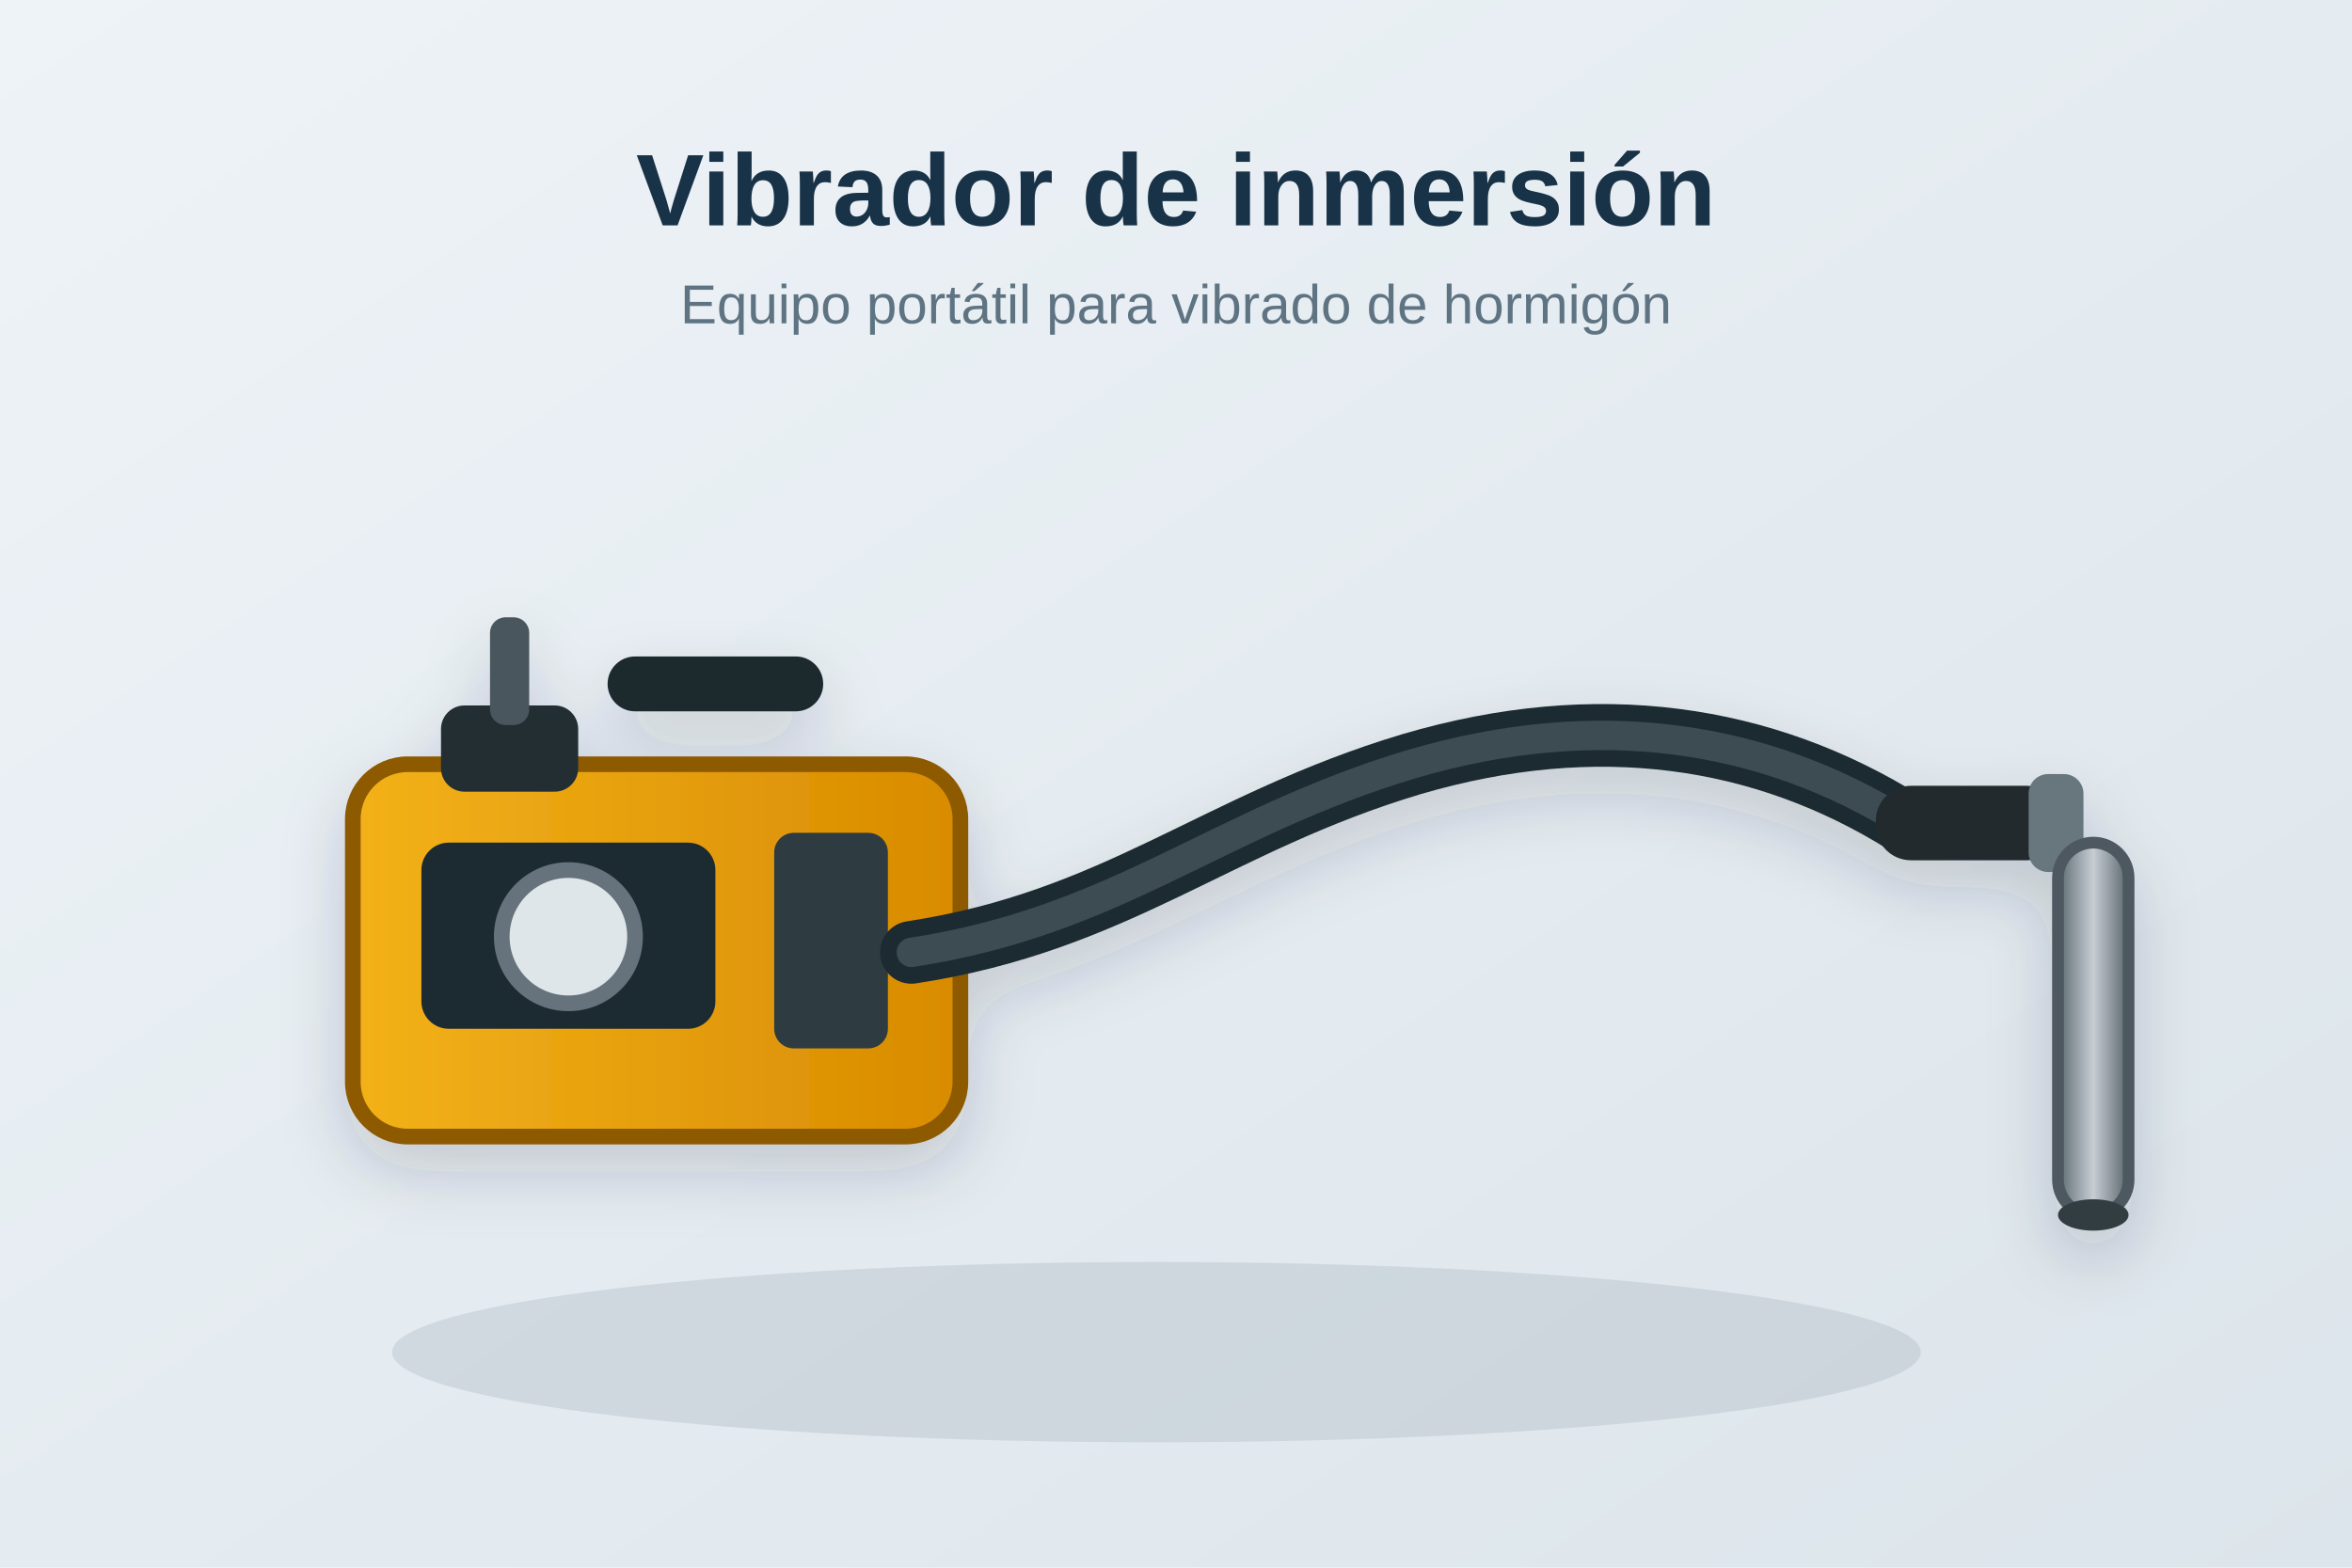
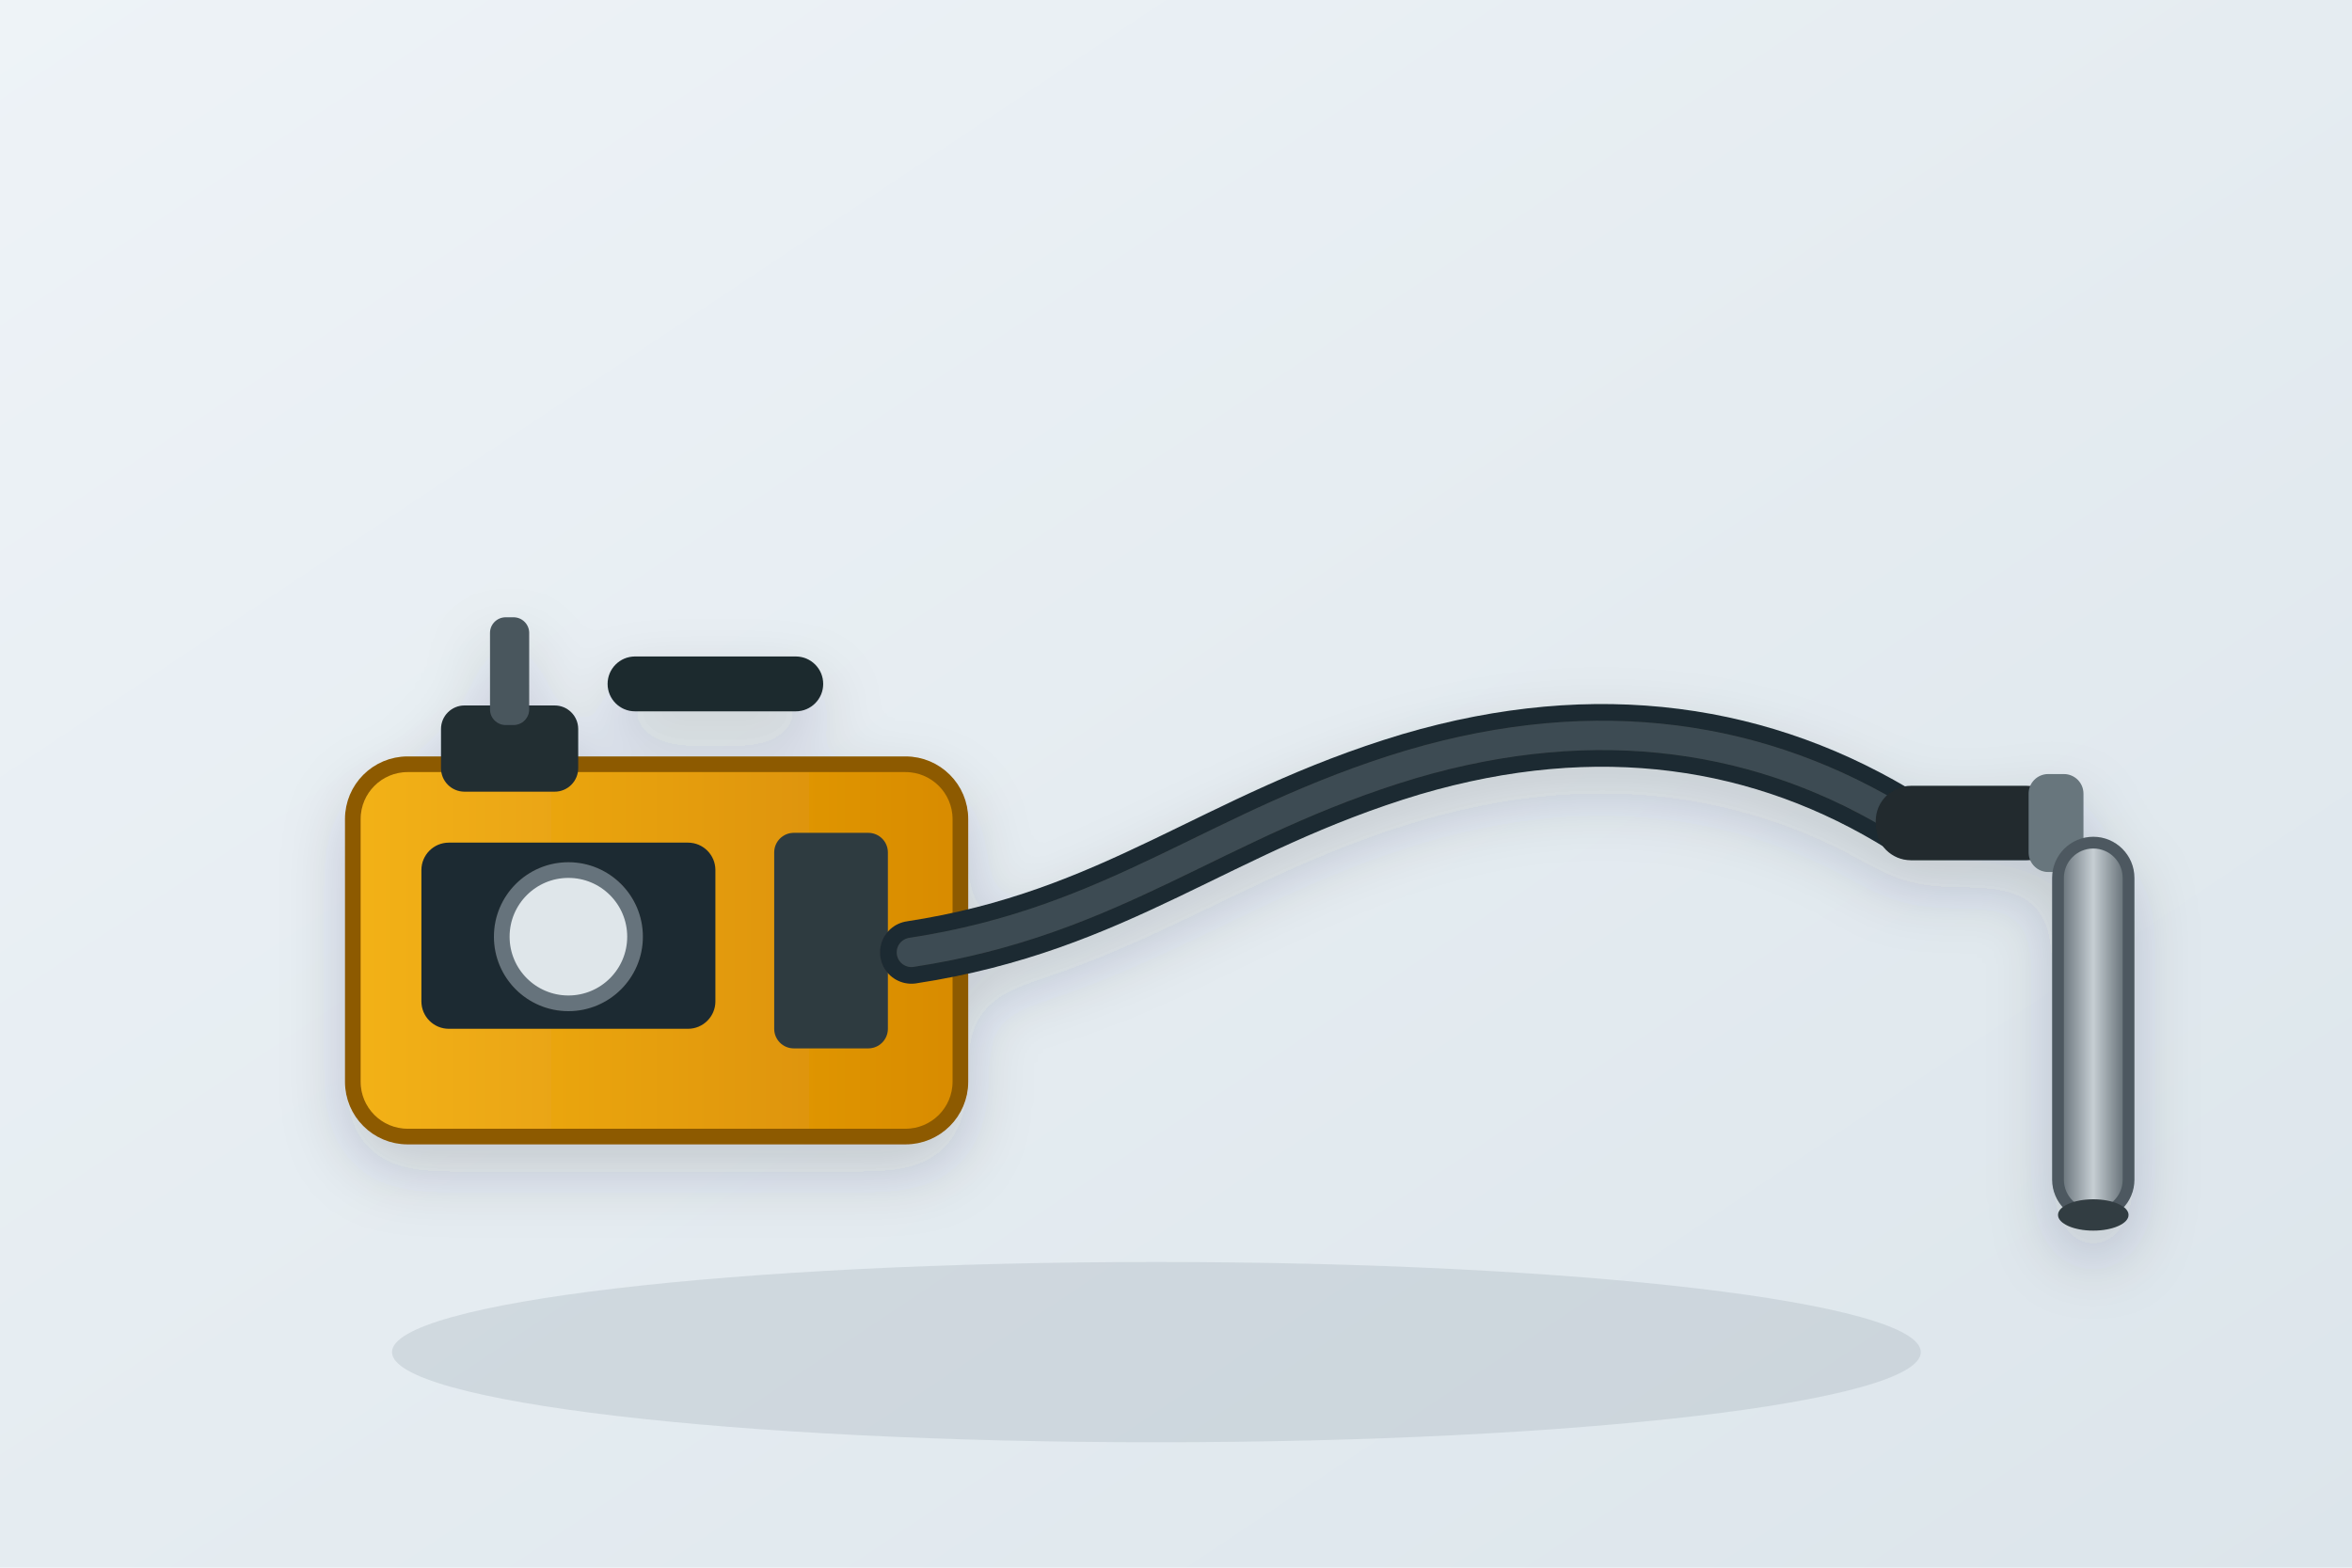
<svg xmlns="http://www.w3.org/2000/svg" viewBox="0 0 1200 800" role="img" aria-label="Vibrador de inmersión para hormigón">
  <defs>
    <linearGradient id="bg" x1="0" x2="1" y1="0" y2="1">
      <stop offset="0" stop-color="#eef3f7" />
      <stop offset="1" stop-color="#dce5eb" />
    </linearGradient>
    <linearGradient id="metal" x1="0" x2="1">
      <stop offset="0" stop-color="#5d6870" />
      <stop offset=".5" stop-color="#c6ced3" />
      <stop offset="1" stop-color="#59646b" />
    </linearGradient>
    <linearGradient id="yellow" x1="0" x2="1">
      <stop offset="0" stop-color="#f3b21a" />
      <stop offset="1" stop-color="#d88b00" />
    </linearGradient>
    <filter id="shadow" x="-20%" y="-20%" width="140%" height="140%">
      <feDropShadow dx="0" dy="14" stdDeviation="16" flood-color="#203040" flood-opacity=".18" />
    </filter>
  </defs>
  <rect width="1200" height="800" fill="url(#bg)" />
  <ellipse cx="590" cy="690" rx="390" ry="46" fill="#a9b5bd" opacity=".35" />
  <g filter="url(#shadow)">
    <rect x="180" y="390" rx="28" ry="28" width="310" height="190" fill="url(#yellow)" stroke="#8d5a00" stroke-width="8" />
    <rect x="215" y="430" rx="14" width="150" height="95" fill="#1f2a30" />
    <circle cx="290" cy="478" r="34" fill="#dfe6ea" stroke="#66737b" stroke-width="8" />
    <rect x="395" y="425" rx="10" width="58" height="110" fill="#2f3a40" />
    <path d="M465 486 C570 470 620 420 720 390 C815 362 900 375 972 420" fill="none" stroke="#1e2a30" stroke-width="32" stroke-linecap="round" />
    <path d="M465 486 C570 470 620 420 720 390 C815 362 900 375 972 420" fill="none" stroke="#3e4b52" stroke-width="15" stroke-linecap="round" />
    <rect x="957" y="401" width="95" height="38" rx="18" fill="#202a2f" />
    <rect x="1035" y="395" width="28" height="50" rx="10" fill="#68767d" />
    <rect x="1050" y="430" width="36" height="190" rx="18" fill="url(#metal)" stroke="#4d5960" stroke-width="6" />
    <ellipse cx="1068" cy="620" rx="18" ry="8" fill="#333d42" />
    <rect x="225" y="360" width="70" height="44" rx="12" fill="#222d32" />
    <rect x="250" y="315" width="20" height="55" rx="8" fill="#4a565d" />
    <rect x="310" y="335" width="110" height="28" rx="14" fill="#1e292e" />
  </g>
-   <text x="600" y="115" text-anchor="middle" font-family="Arial,sans-serif" font-size="52" font-weight="700" fill="#183247">Vibrador de inmersión</text>
-   <text x="600" y="165" text-anchor="middle" font-family="Arial,sans-serif" font-size="28" fill="#5f7483">Equipo portátil para vibrado de hormigón</text>
</svg>
